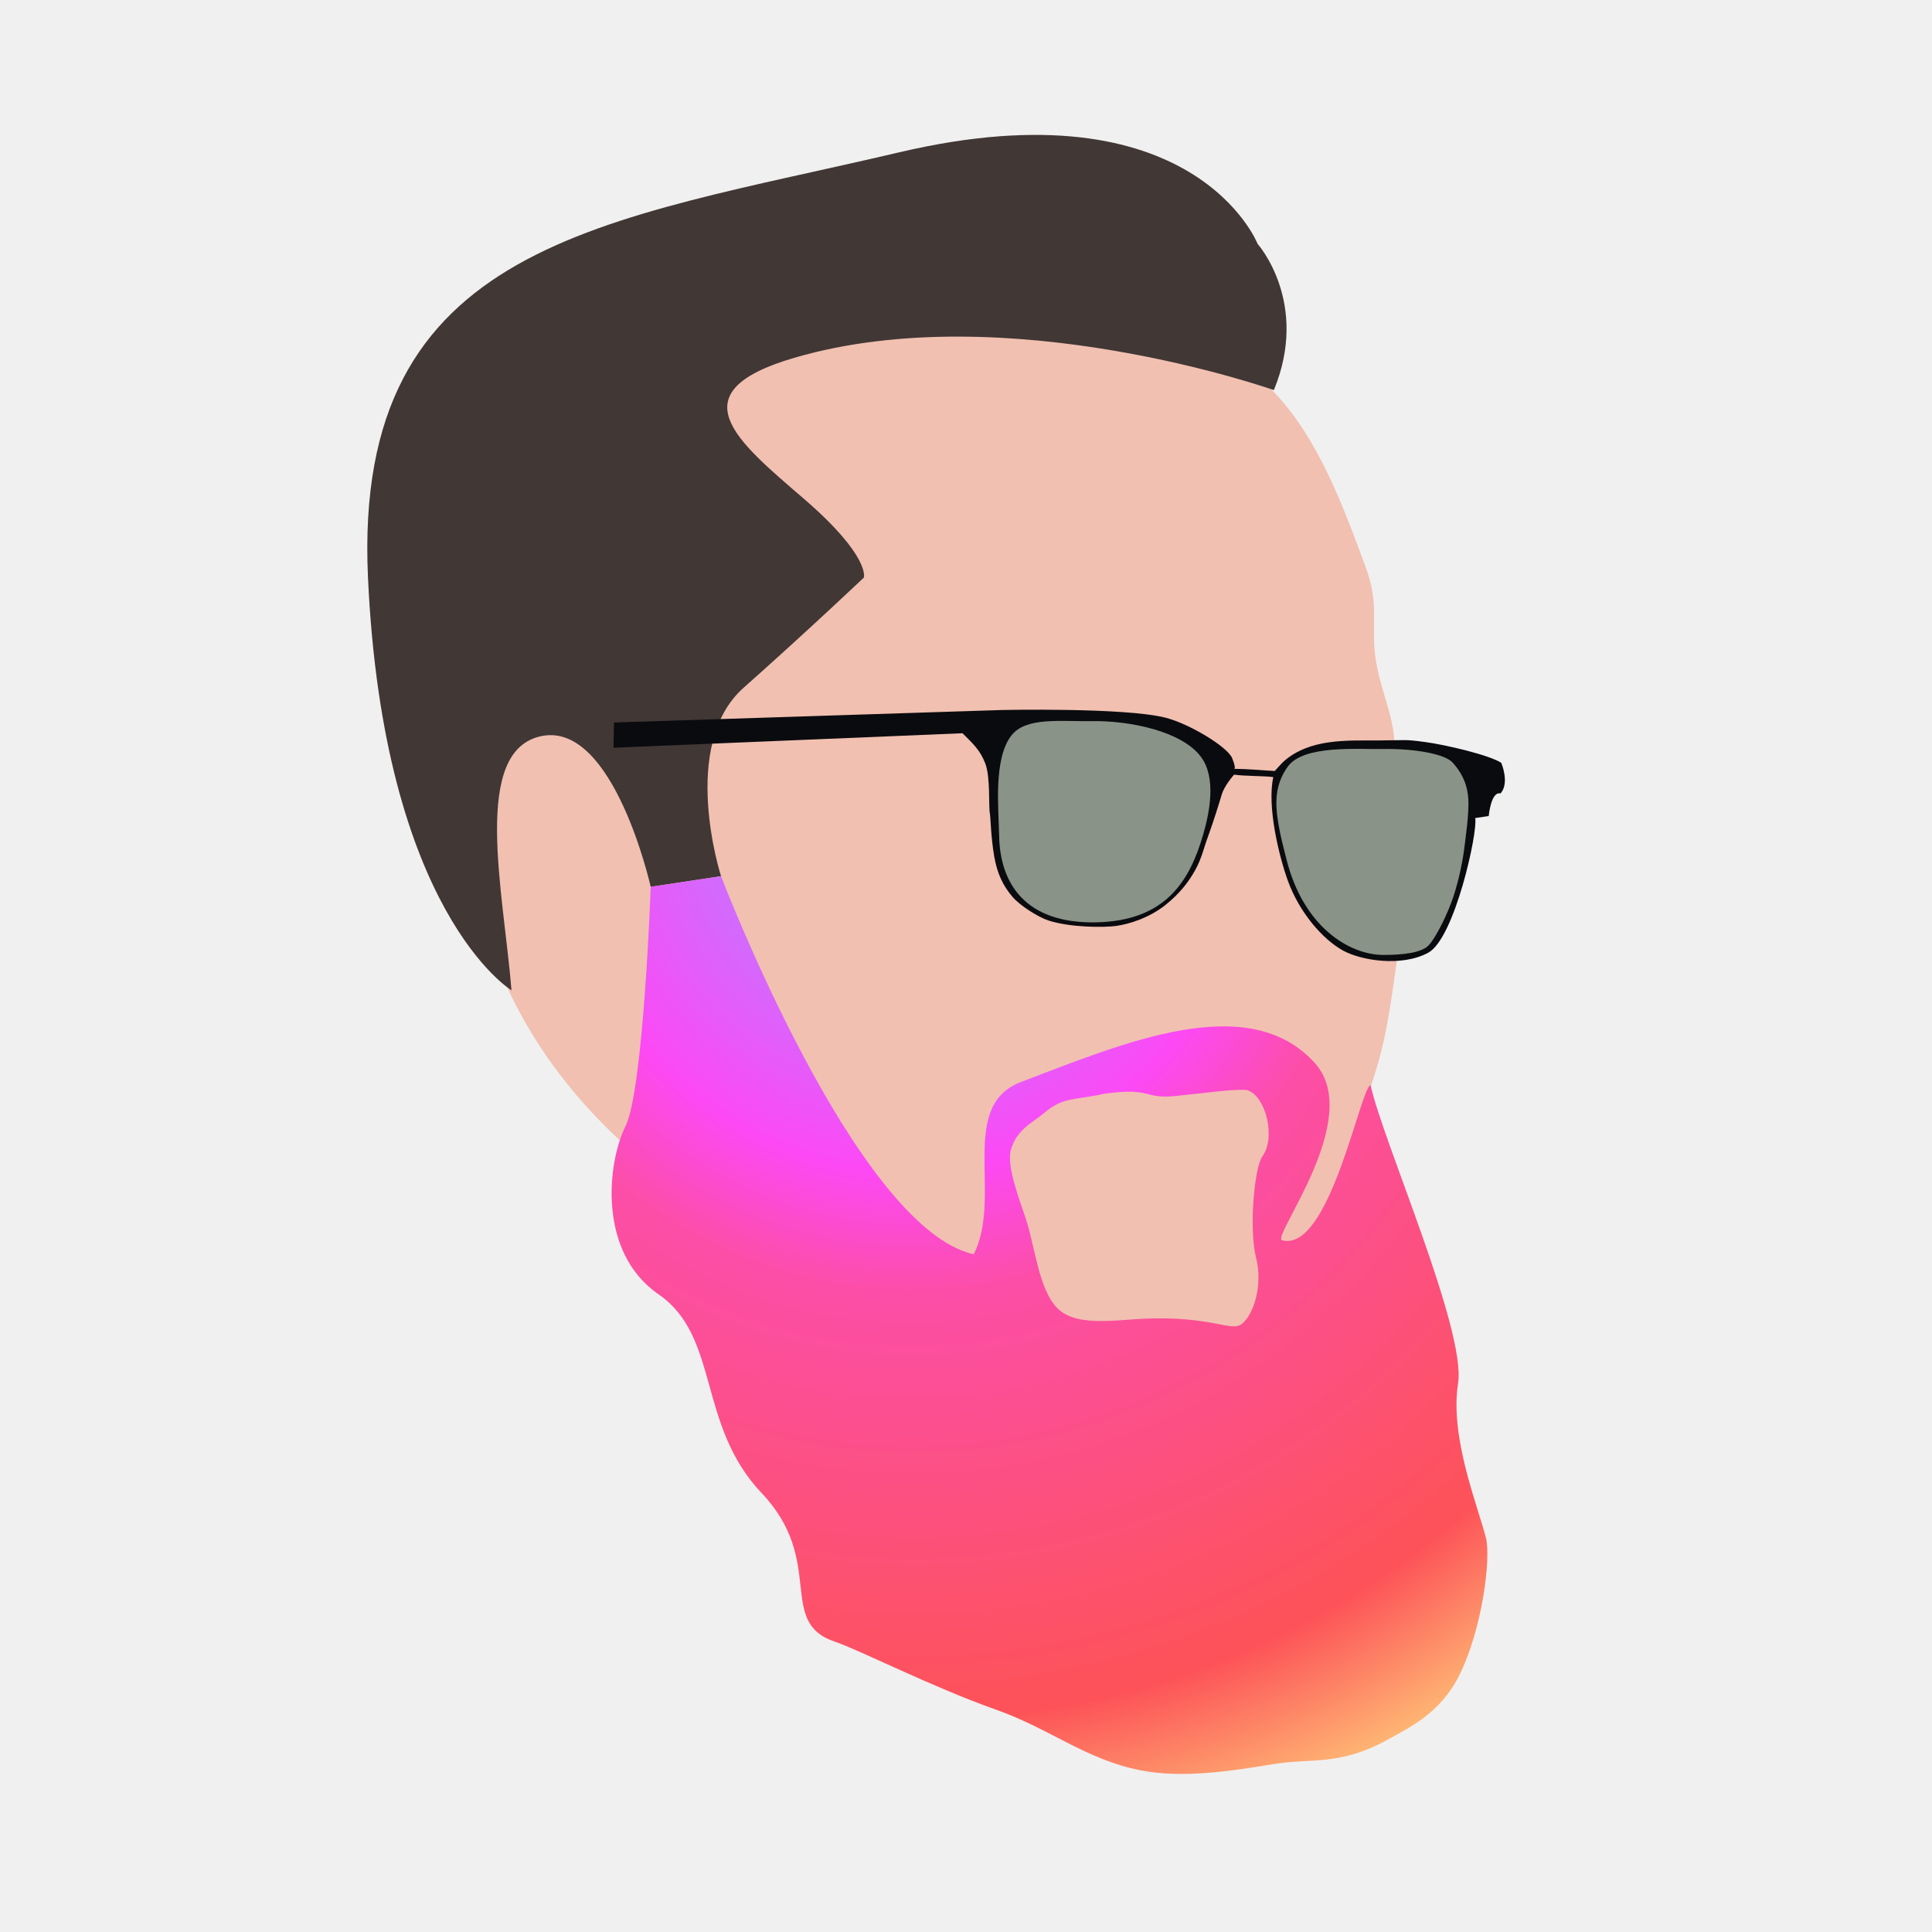
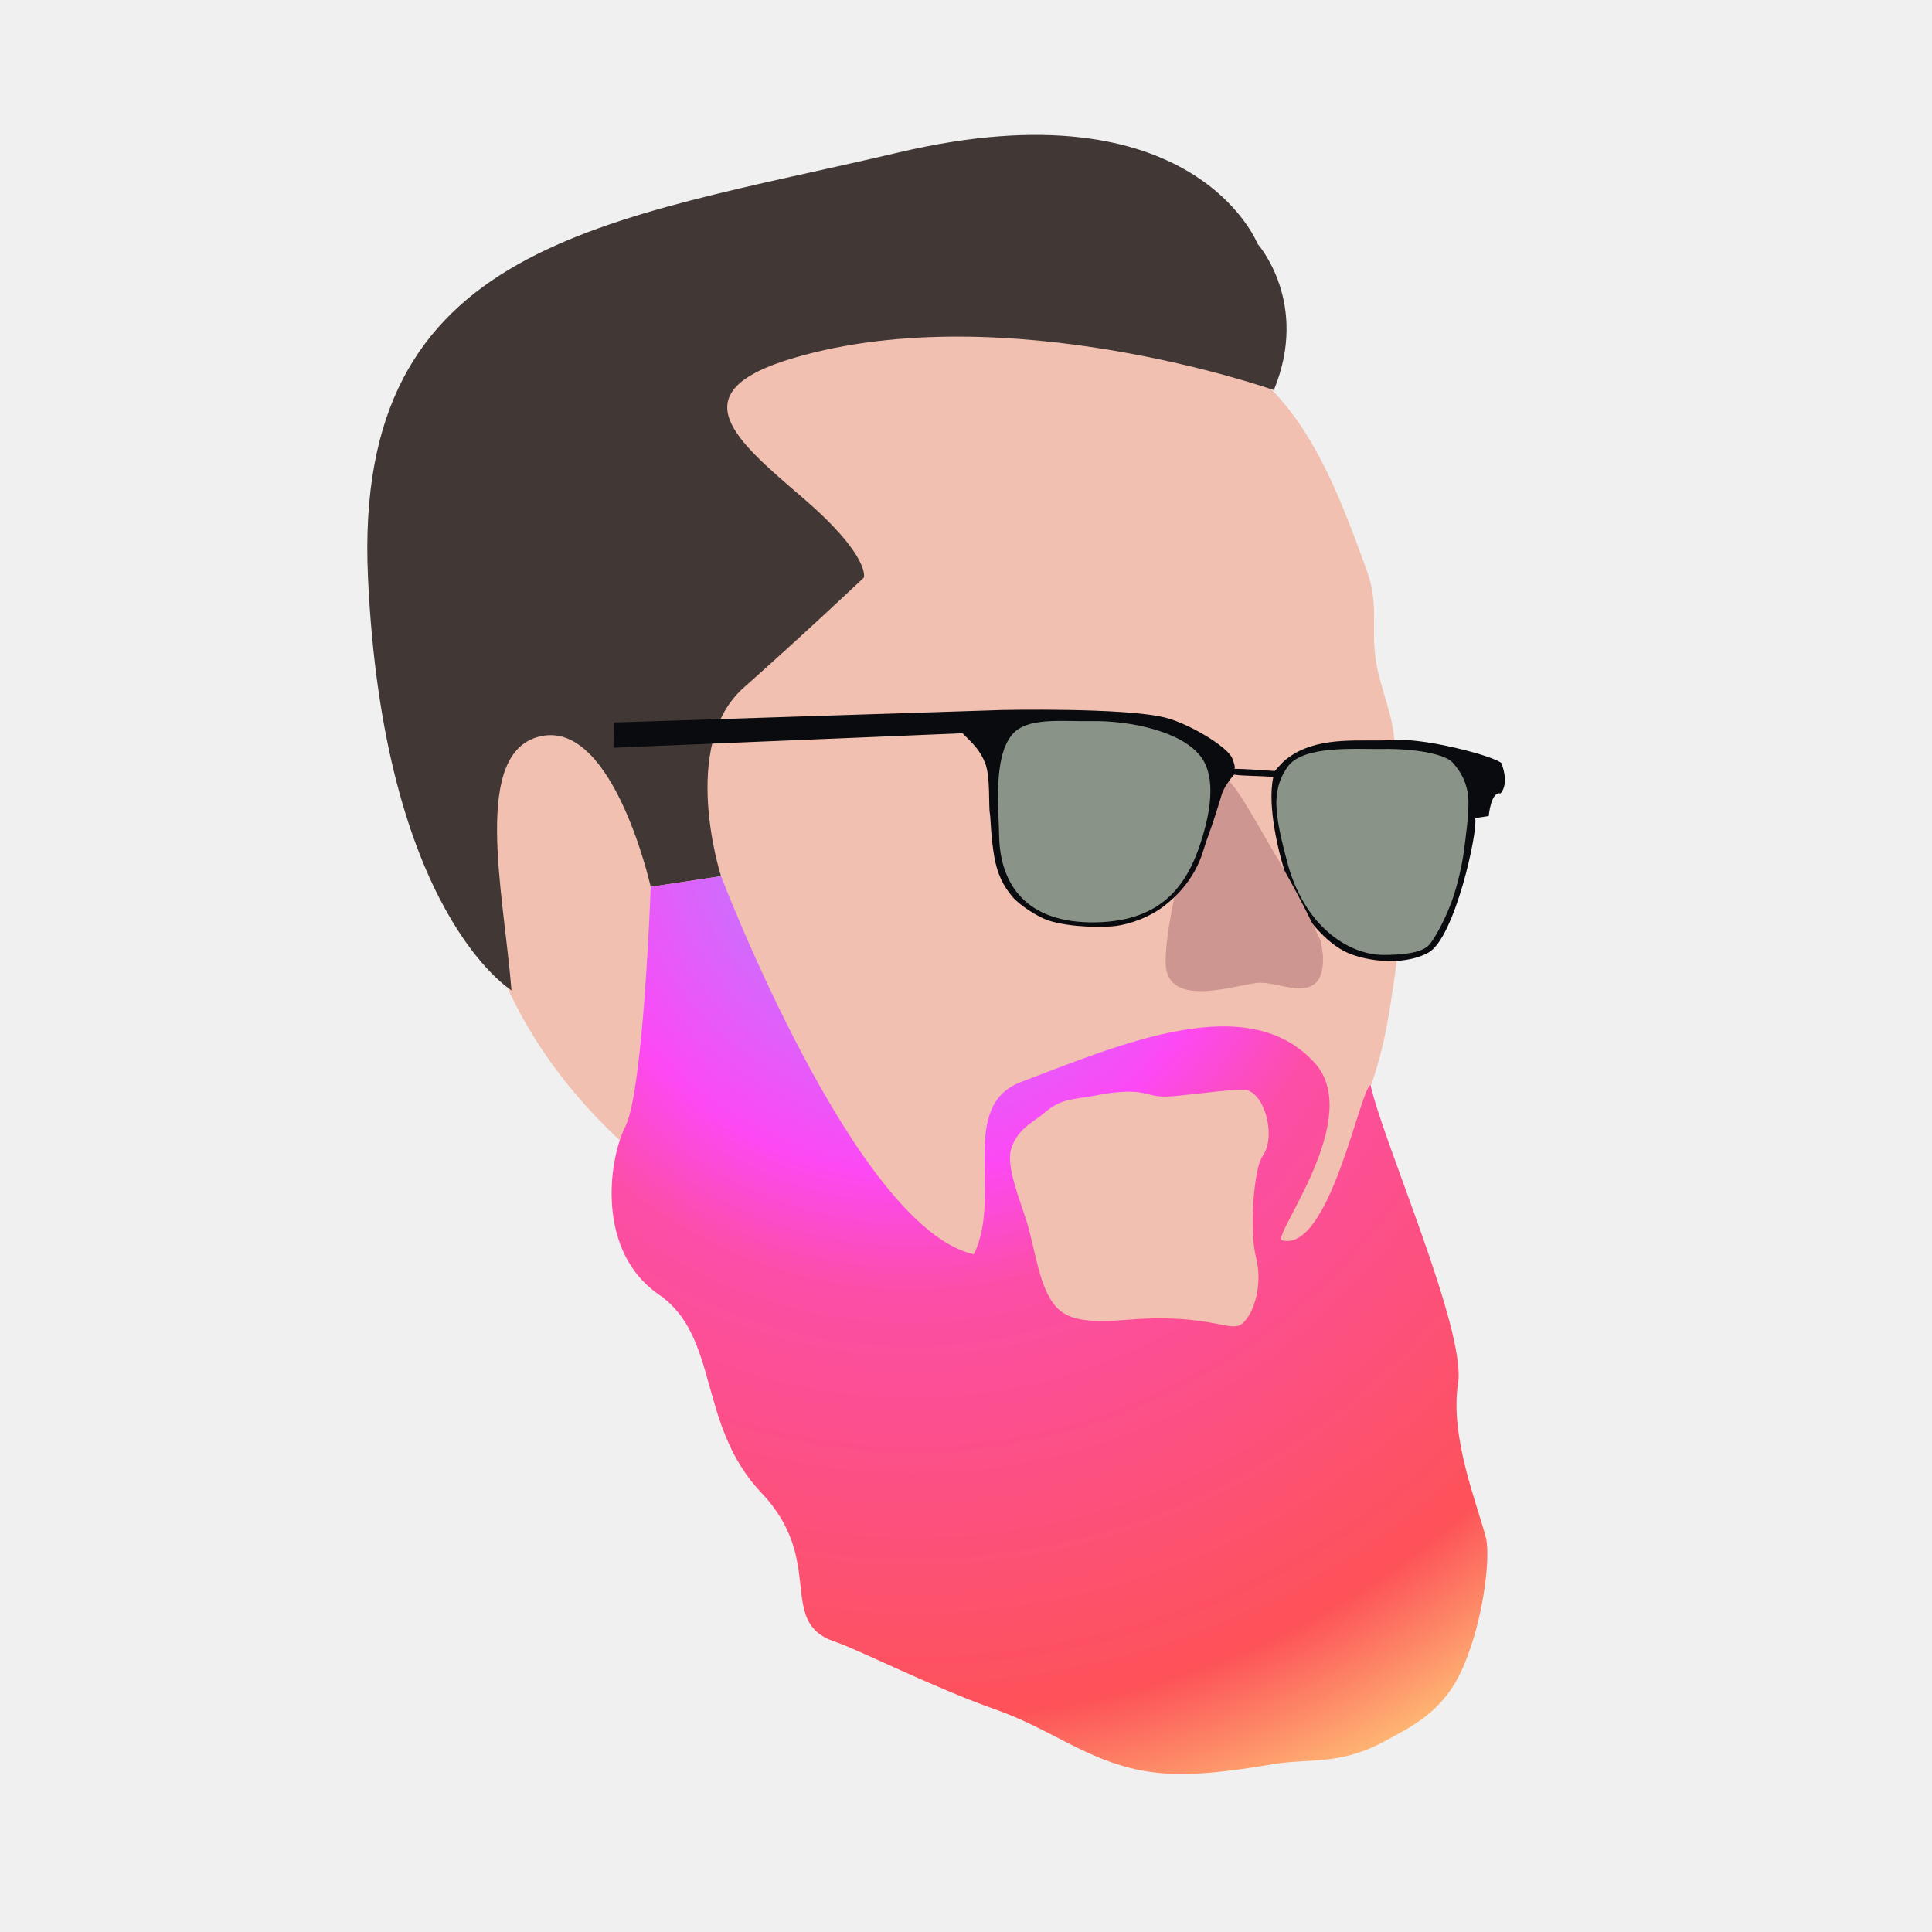
<svg xmlns="http://www.w3.org/2000/svg" version="1.1" id="Layer_1" x="0px" y="0px" viewBox="0 0 600 600" xml:space="preserve" width="600" height="600">
  <style type="text/css" id="style824">
     .hair{
       opacity:1;
       fill:#413735;
       fill-opacity:1;
     }
     .head{
       opacity:1;
       fill:#f1c0b1;
+        fill-opacity:1;
+      }
+      .nose{
+        opacity:1;
+        fill:#CE9691;
       fill-opacity:1;
     }
     .rims{
       opacity:1;
       fill:#0a0b0f;
       fill-opacity:1;
     }
     .lens{
       opacity:1;
       fill:#899387;
       fill-opacity:1;
     }
     .beard{
       opacity:1;
       fill:#ffffff;
       fill-opacity:1;
     }
   </style>
  <defs>
    <radialGradient id="rg1" cx="0.474" cy="0.472" r="50%">
      <stop offset="5%" style="stop-color:#7BA3FE;" />
      <stop offset="15%" style="stop-color:#CB70FE;" />
      <stop offset="30%" style="stop-color:#FC49F5;" />
      <stop offset="40%" style="stop-color:#FC4EA7;" />
      <stop offset="75%" style="stop-color:#FD5258;" />
      <stop offset="90%" style="stop-color:#FECE7A;" />
      <stop offset="100%" style="stop-color:#7EFF7A;" />
    </radialGradient>
    <mask id="beard-mask">
      <path id="beard" class="beard" d="m 377.322,270.768 c 0,0 -39.709,109.83 -76.426,118.785 -9.403,-17.91 4.312,-46.117 -15.672,-53.283 -31.56,-11.317 -71.059,-27.63 -91.328,-4.186 -15.078,17.44 14.69,53.782 11.18,54.783 -14.733,4.203 -25.215,-47.437 -28.328,-47.674 -3.385,17.247 -28.433,76.529 -25.527,93.096 2.905,16.567 -5.383,37.874 -7.809,48.018 -1.53,6.398 1.613,28.558 9.125,42.809 6.122,11.614 15.855,15.85 22.527,19.408 14.859,7.925 23.874,5.249 35.34,6.924 12.772,1.866 28.231,4.089 41.568,1.215 16.923,-3.647 27.834,-13.393 44.461,-19.588 19.584,-7.296 42.287,-19.372 49.67,-21.986 18.154,-6.43 2.255,-25.056 21.957,-46.549 19.702,-21.493 12.09,-48.807 30.896,-62.24 18.806,-13.433 15.223,-41.193 9.402,-52.387 -5.821,-11.194 -9.143,-74.227 -9.143,-74.227 z m -159.625,69.154 c 3.965,0.043 6.194,0.358 19.184,1.523 10.919,0.98 7.237,-2.855 22.449,-1.072 9.57,1.978 12.809,0.612 19.03,5.744 3.409,2.813 8.494,4.784 10.434,11.167 1.562,5.138 -2.535,15.814 -4.408,22.05 -2.652,8.827 -3.546,21.66 -9.246,27.482 -4.08,4.167 -11.129,4.554 -21.748,3.884 -25.454,-1.605 -31.687,4.67 -35.356,1.918 -3.669,-2.752 -6.827,-11.827 -4.774,-20.492 2.064,-8.714 0.111,-27.952 -2.521,-31.416 -4.357,-5.733 -1.377,-18.804 4.355,-20.639 0.366,-0.117 1.28,-0.165 2.602,-0.15 z" />
    </mask>
  </defs>
  <g transform="scale(-1, 1) translate(-600, 0)">
    <g transform="rotate(1, 300, 200)">
      <path id="head" class="head" d="m 453.513,274.255 c -10.312,54.654 -49.866,89.252 -88.225,110.795 -41.439,23.273 -61.603,62.816 -101.992,62.816 -19.199,0 -28.69,3.387 -44.574,-4.233 -16.711,-8.017 -12.591,-15.66 -24.593,-36.448 -6.004,-10.4 -9.224,-47.418 -14.147,-59.301 -7.364,-17.775 -8.763,-26.442 -12.049,-47.125 -2.934,-18.466 7.33,-19.188 7.33,-39.084 0,-9.295 -6.206,-16.288 -7.496,-24.679 -1.401,-9.115 3.067,-18.252 4.771,-27.825 2.089,-11.734 -1.41,-18.245 2.741,-30.244 6.824,-19.72 14.148,-40.664 27.656,-55.41 31.541,-34.431 73.972,-59.977 101.697,-60.345 43.039,-0.571 128.739,12.321 154.68,57.043 21.137,36.44 3.957,102.333 -5.799,154.04 z" />
      <path id="hair" class="hair" d="m 203.027,122.826 c -11.677,-27.004 4.245,-45.464 4.245,-45.464 0,0 18.715,-50.379 110.768,-30.402 C 409.833,66.88 488.256,71.523 485.337,175.889 c -2.919,104.366 -42.33,129.18 -42.33,129.18 0,0 -0.046,0.729 0,0 1.93,-30.627 11.385,-75.045 -10.947,-78.822 -22.333,-3.776 -32.842,47.439 -32.842,47.439 l -21.895,-2.919 c 0,0 12.407,-40.87 -8.028,-58.386 -20.435,-17.516 -37.951,-33.572 -37.951,-33.572 0,0 -2.189,-6.568 18.246,-24.814 20.435,-18.246 39.07,-33.691 2.189,-43.79 -66.326,-18.161 -148.751,12.622 -148.751,12.622 z" />
+       <path id="nose" class="nose" d="m 239.737,300.106 c 0,14.977 -22.907,6.645 -29.454,6.645 -6.546,-10e-6 -19.366,7.614 -19.396,-7.363 -0.003,-1.536 0.596,-5.225 0.596,-5.225 3.124,-7.09 7.597,-16.424 13.265,-26.413 6.915,-12.187 13.266,-25.03 16.495,-25.03 6.546,0 18.494,42.409 18.494,57.387 z" />
      <path id="rims" class="rims" d="m 289.242,220.693 c 0,0 -38.002,-0.166 -50.68,3.24 -7.405,1.99 -19.227,9.404 -20.586,12.957 -1.358,3.553 -0.521,3.344 -0.521,3.344 -3.741,0.021 -9.498,0.663 -12.637,0.873 0,0 -2.312,-2.486 -2.766,-2.875 -8.304,-7.117 -19.968,-6.171 -29.26,-6.051 -9.3,0.12 -8.146,-0.258 -14.631,0.713 -6.485,0.971 -20.193,4.453 -23.725,6.92 0,0 -2.569,6.259 0.396,9.488 2.966,-0.791 3.789,6.953 3.789,6.953 l 4.213,0.551 c -0.845,4.059 6.98,37.194 15.283,41.543 8.304,4.349 20.943,2.11 26.596,-1.186 6.136,-3.577 13.226,-11.935 16.65,-21.979 2.641,-7.746 6.092,-23.144 3.937,-32.201 3.093,-0.449 9.294,-0.44 12.153,-0.973 0,0 3.056,3.267 3.971,6.164 0.666,2.108 2.629,8.182 4.543,13.111 1.411,3.633 1.971,6.479 4.103,10.178 1.998,3.466 4.745,7.045 9.379,10.624 5.146,3.974 11.461,5.782 15.412,6.266 3.845,0.47 14.338,0.258 21.025,-2.052 3.319,-1.146 8.817,-4.865 10.953,-7.422 2.958,-3.54 4.737,-7.441 5.557,-12.83 0.976,-6.418 0.885,-12.053 1.105,-13.266 0.418,-2.299 -0.395,-11.244 1.127,-15.5 1.522,-4.256 3.813,-6.366 6.943,-9.59 l 108.465,2.611 -0.312,-7.836 z" />
      <path id="lensr" class="lens" d="m 201.668,268.54 c -4.917,21.288 -19.141,30.061 -29.519,30.267 -6.054,0.12 -11.843,-0.422 -14.159,-2.711 -1.596,-1.578 -4.824,-7.008 -7.283,-13.188 -2.08,-5.227 -3.638,-12.213 -4.15,-15.666 -0.609,-4.108 -1.955,-12.281 -1.679,-16.681 0.32,-5.111 2.334,-8.388 4.645,-11.1 2.245,-2.635 11.465,-4.601 21.749,-4.601 7.66,0 24.37,-1.723 29.421,4.881 2.071,2.707 3.646,6.285 3.783,10.827 0.184,6.08 -1.746,13.37 -2.809,17.972 z" />
      <path id="lensl" class="lens" d="m 290.749,259.734 c 0,14.913 -7.746,27.398 -29.494,27.398 -21.749,0 -29.434,-12.361 -33.844,-26.608 -1.977,-6.388 -4.595,-17.434 0.224,-24.184 5.776,-8.09 21.961,-11.716 33.817,-11.716 9.692,0 20.32,-1.723 24.96,4.043 5.773,7.174 4.336,22.798 4.336,31.065 z" />
+       <path id="nose2" class="nose" d="m 210.283,306.751 c -6.546,-10e-6 -19.366,7.614 -19.396,-7.363 -0.003,-1.536 0.596,-5.225 0.596,-5.225 3.124,-7.09 7.597,-16.424 13.265,-26.413 17.587,11.472 12.724,31.456 5.536,39.002 z" />
      <g mask="url(#beard-mask)">
        <g id="spirals" transform="translate(320,250) rotate(825)" style="fill:none;stroke-width:80px;stroke-linecap:round;">
          <path id="spiral1" class="sprial" style="stroke:url(#rg1);" d="M0,0C3.36,0.06,6.6,-2.82,7.07,-7.07C7.66,-11.26,5.28,-16.67,0,-20C-5.18,-23.4,-13.27,-24.43,-21.21,-21.21C-29.13,-18.12,-36.69,-10.51,-40,0C-43.42,10.46,-42.3,23.68,-35.36,35.36C-28.53,47,-15.79,56.71,0,60C15.69,63.43,34.14,60.2,49.5,49.5C64.88,38.98,76.71,21.03,80,0C83.43,-20.92,78.08,-44.6,63.64,-63.64C49.44,-82.74,26.27,-96.74,0,-100C-26.16,-103.45,-55.05,-95.94,-77.78,-77.78C-100.6,-59.88,-116.76,-31.53,-120,0C-123.48,31.43,-113.8,65.49,-91.92,91.92C-70.34,118.47,-36.76,136.79,0,140C36.66,143.5,75.94,131.67,106.07,106.07C136.34,80.79,156.81,42,160,0C163.53,-41.9,149.54,-86.4,120.21,-120.21C91.24,-154.2,47.24,-176.83,0,-180C-47.13,-183.56,-96.85,-167.4,-134.35,-134.35C-172.06,-101.7,-196.86,-52.47,-200,0C-203.55,52.4,-185.28,107.29,-148.49,148.49C-112.14,189.9,-57.74,216.9,0,220C57.63,223.58,117.75,203.14,162.63,162.63C207.77,122.6,236.92,62.97,240,0C243.62,-62.86,220.98,-128.21,176.78,-176.78C133.05,-225.63,68.21,-256.95,0,-260C-68.13,-263.64,-138.65,-238.85,-190.92,-190.92C-243.49,-143.49,-276.98,-73.47,-280,0C-283.66,73.36,-256.71,149.1,-205.06,205.06C-153.94,261.36,-78.71,297,0,300C78.6,303.69,159.56,274.58,219.2,219.2C279.23,164.4,317.02,83.94,320,0C323.72,-83.84,292.44,-170.01,233.35,-233.35C174.84,-297.12,89.21,-337.04,0,-340C-89.07,-343.71,-180.46,-310.32,-247.49,-247.49C-315,-185.31,-357.03,-94.41,-360,0C-363.74,94.33,-328.18,190.91,-261.63,261.63C-195.75,332.86,-99.67,377.06,0,380C99.57,383.76,201.36,346.05,275.77,275.77C350.73,206.2,397.08,104.91,400,0" />
        </g>
      </g>
    </g>
  </g>
</svg>
